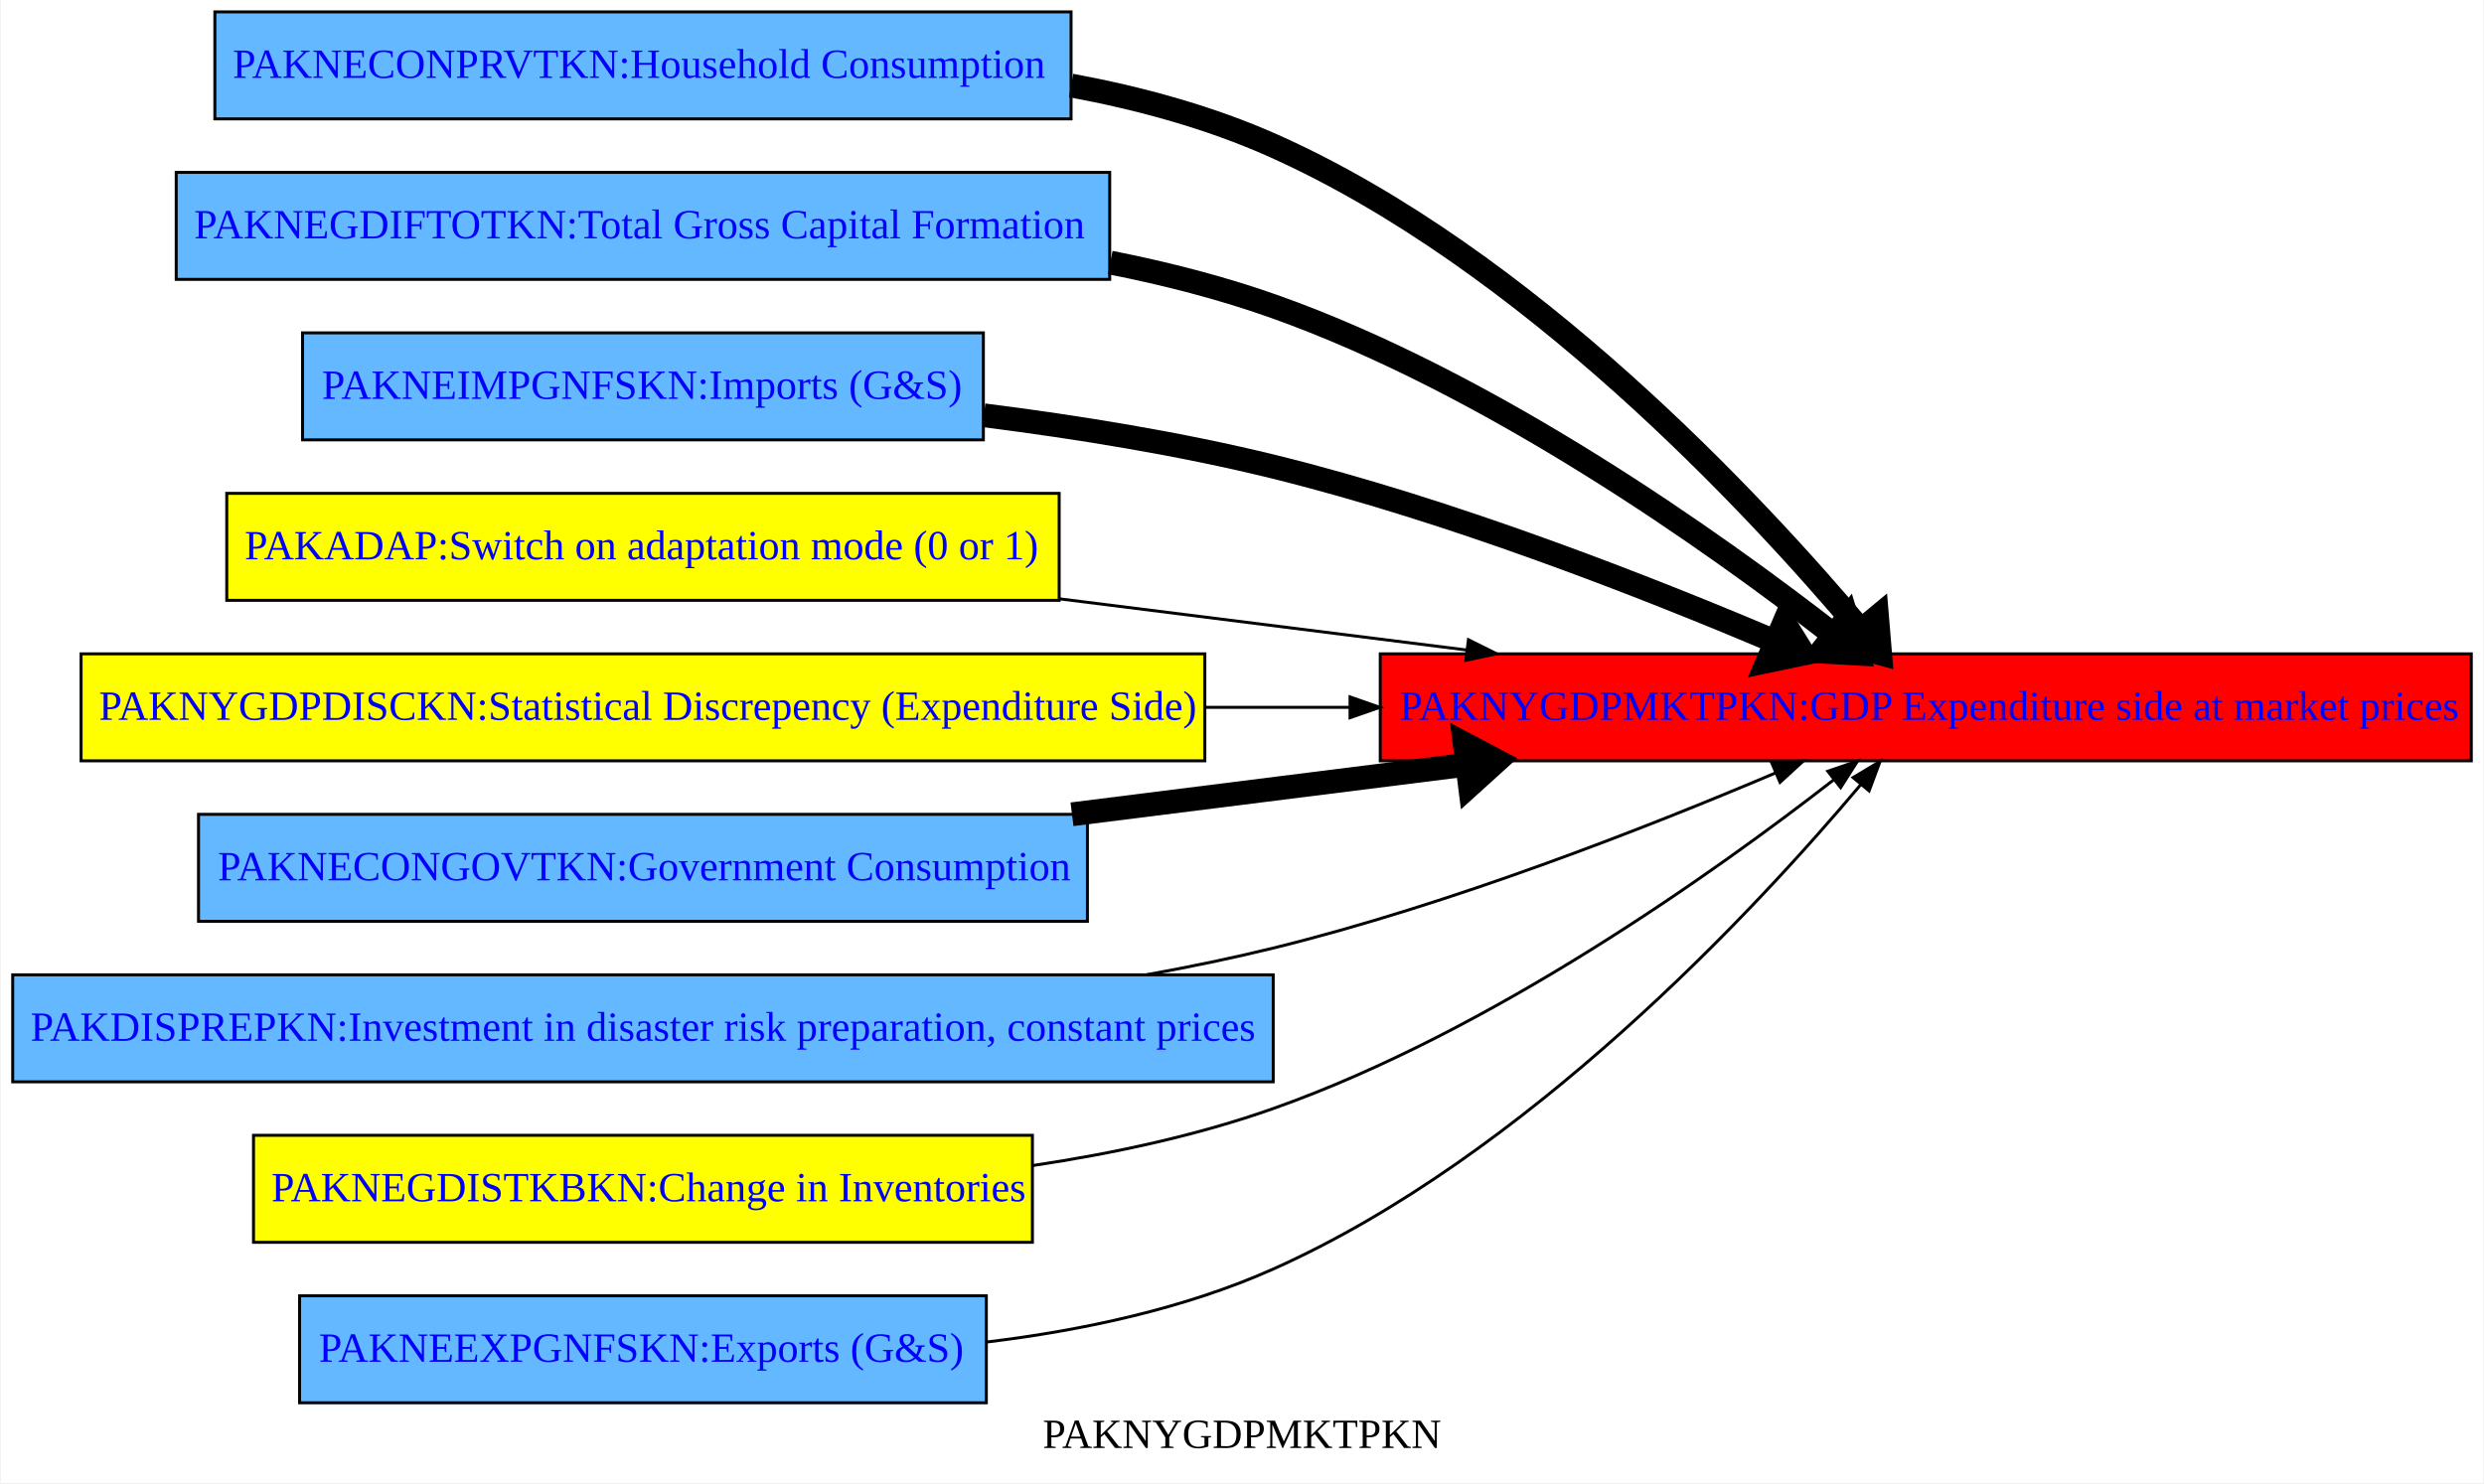
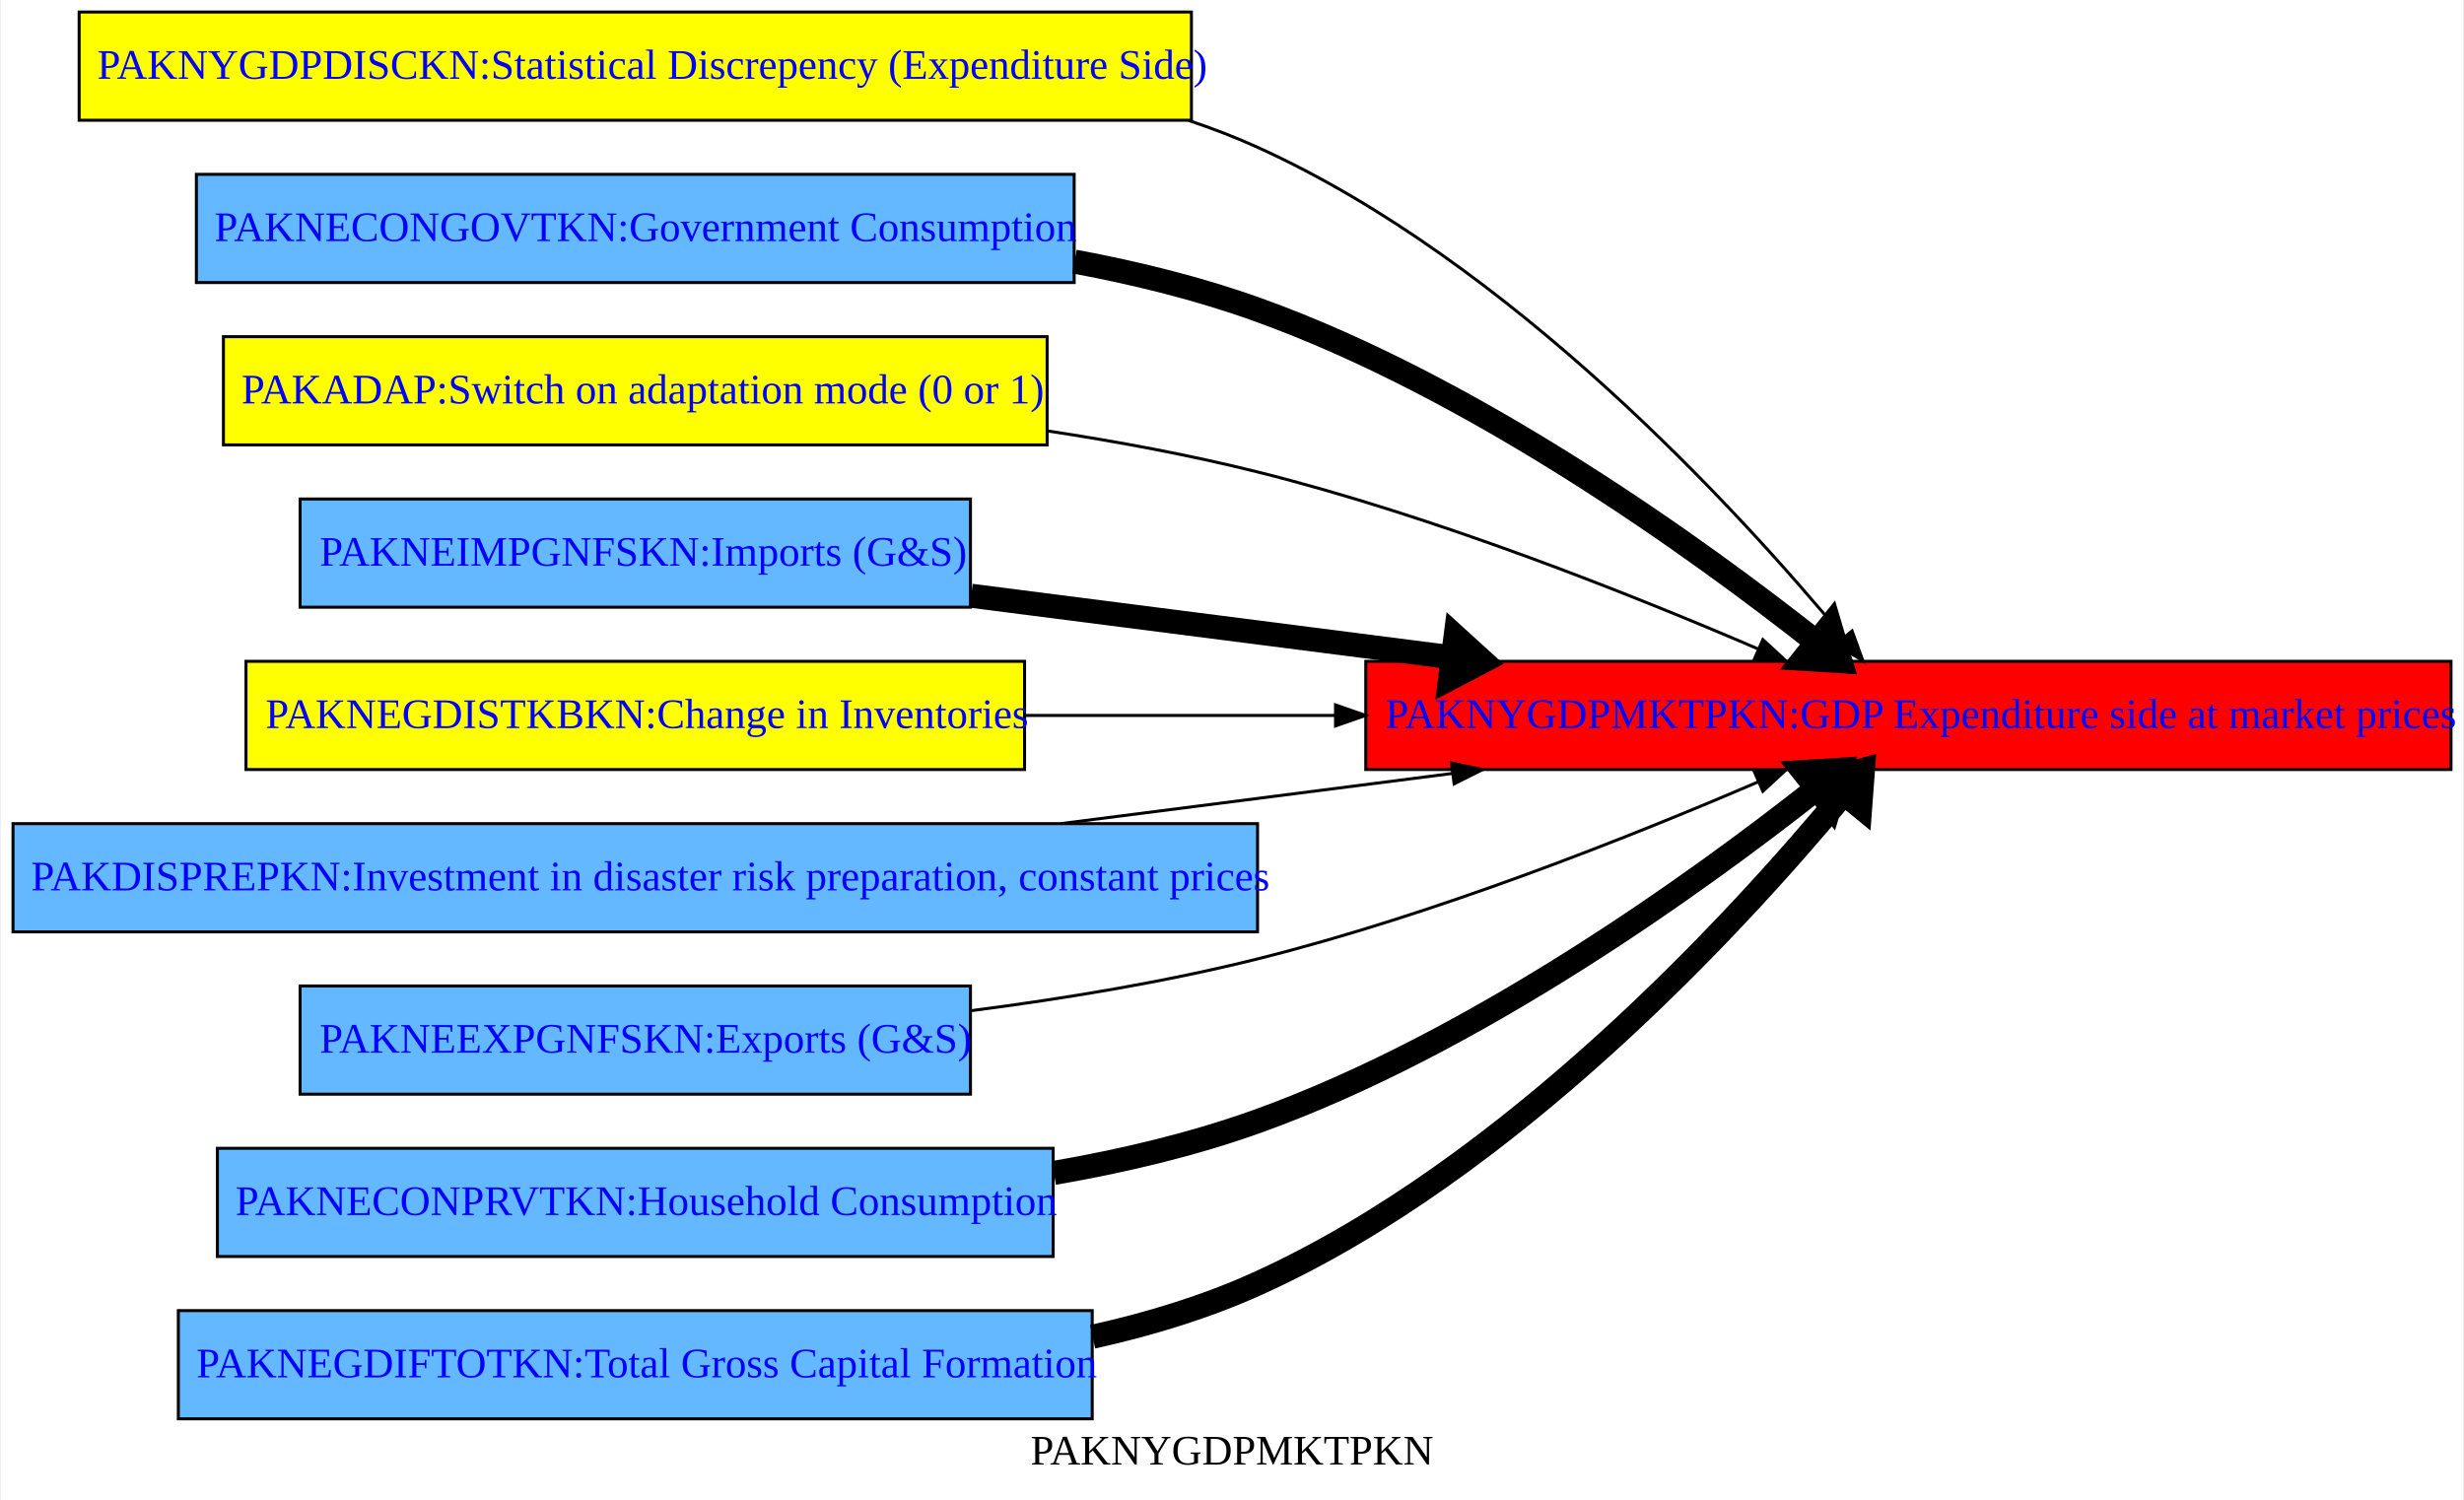
- <svg xmlns="http://www.w3.org/2000/svg" xmlns:xlink="http://www.w3.org/1999/xlink" width="432pt" height="258pt" viewBox="0.00 0.00 432.00 258.17">
-   <g id="graph0" class="graph" transform="scale(0.517365 0.517365) rotate(0) translate(4 495)">
-     <polygon fill="white" stroke="none" points="-4,4 -4,-495 831,-495 831,4 -4,4" />
-     <text text-anchor="middle" x="413.5" y="-7.8" font-family="Times New Roman,serif" font-size="14.00">PAKNYGDPMKTPKN</text>
+ <svg xmlns="http://www.w3.org/2000/svg" xmlns:xlink="http://www.w3.org/1999/xlink" width="432pt" height="263pt" viewBox="0.00 0.00 432.00 263.21">
+   <g id="graph0" class="graph" transform="scale(0.527473 0.527473) rotate(0) translate(4 495)">
+     <polygon fill="white" stroke="none" points="-4,4 -4,-495 815,-495 815,4 -4,4" />
+     <text text-anchor="middle" x="405.5" y="-7.8" font-family="Times New Roman,serif" font-size="14.00">PAKNYGDPMKTPKN</text>
    <g id="node1" class="node">
      <g id="a_node1">
-         <a xlink:title="Household Consumption FRML &lt;Z,EXO&gt; PAKNECONPRVTKN = (PAKNECONPRVTKN(-1)*EXP(-PAKNECONPRVTKN_A+ (-0.2*(LOG(PAKNECONPRVTKN(-1))-LOG((PAKNYYWBTOTLCN(-1)*(1-PAKGGREVDRCTXN(-1)/100))/PAKNECONPRVTXN(-1)))+1*((LOG((PAKNYYWBTOTLCN*(1-PAKGGREVDRCTXN/100))/PAKNECONPRVTXN))-(LOG((PAKNYYWBTOTLCN(-1)*(1-PAKGGREVDRCTXN(-1)/100))/PAKNECONPRVTXN(-1))))+0.0303228629698929+0.0163839011059956*DURING_2010-0.3*(PAKFMLBLPOLYXN/100-((LOG(PAKNECONPRVTXN))-(LOG(PAKNECONPRVTXN(-1)))))) )) * (1-PAKNECONPRVTKN_D)+ PAKNECONPRVTKN_X*PAKNECONPRVTKN_D  $">
-           <polygon fill="#63b8ff" stroke="black" points="356,-491 68,-491 68,-455 356,-455 356,-491" />
-           <text text-anchor="start" x="74" y="-468.8" font-family="Times New Roman,serif" font-size="14.00" fill="blue">PAKNECONPRVTKN:Household Consumption</text>
+         <a xlink:title="Statistical Discrepency (Expenditure Side) Exogen">
+           <polygon fill="yellow" stroke="black" points="392,-491 22,-491 22,-455 392,-455 392,-491" />
+           <text text-anchor="start" x="28" y="-468.8" font-family="Times New Roman,serif" font-size="14.00" fill="blue">PAKNYGDPDISCKN:Statistical Discrepency (Expenditure Side)</text>
+         </a>
+       </g>
+     </g>
+     <g id="node6" class="node">
+       <g id="a_node6">
+         <a xlink:title="GDP Expenditure side at market prices FRML  &lt;&gt; PAKNYGDPMKTPKN = PAKNECONPRVTKN+PAKNECONGOVTKN+PAKNEGDIFTOTKN+PAKNEGDISTKBKN+PAKNEEXPGNFSKN-PAKNEIMPGNFSKN+PAKNYGDPDISCKN+PAKADAP*PAKDISPREPKN $">
+           <polygon fill="red" stroke="black" points="811,-275 450,-275 450,-239 811,-239 811,-275" />
+           <text text-anchor="start" x="456.5" y="-252.8" font-family="Times New Roman,serif" font-size="14.00" fill="blue">PAKNYGDPMKTPKN:GDP Expenditure side at market prices</text>
+         </a>
+       </g>
+     </g>
+     <g id="edge3" class="edge">
+       <g id="a_edge3">
+         <a xlink:href="bogus" xlink:title=" PAKNYGDPDISCKN -&gt; PAKNYGDPMKTPKN Min. att. -0%  max: 0%">
+           <path fill="none" stroke="black" d="M391.05,-454.94C398.92,-452.31 406.61,-449.35 414,-446 498.36,-407.8 573.95,-325.27 608.94,-283.04" />
+           <polygon fill="black" stroke="black" points="611.77,-285.11 615.39,-275.16 606.35,-280.68 611.77,-285.11" />
        </a>
      </g>
    </g>
    <g id="node2" class="node">
      <g id="a_node2">
-         <a xlink:title="GDP Expenditure side at market prices FRML  &lt;&gt; PAKNYGDPMKTPKN = PAKNECONPRVTKN+PAKNECONGOVTKN+PAKNEGDIFTOTKN+PAKNEGDISTKBKN+PAKNEEXPGNFSKN-PAKNEIMPGNFSKN+PAKNYGDPDISCKN+PAKADAP*PAKDISPREPKN $">
-           <polygon fill="red" stroke="black" points="827,-275 460,-275 460,-239 827,-239 827,-275" />
-           <text text-anchor="start" x="466.5" y="-252.8" font-family="Times New Roman,serif" font-size="14.00" fill="blue">PAKNYGDPMKTPKN:GDP Expenditure side at market prices</text>
+         <a xlink:title="Government Consumption FRML  &lt;&gt; PAKNECONGOVTKN = PAKNECONGOVTCN/PAKNECONGOVTXN $">
+           <polygon fill="#63b8ff" stroke="black" points="353,-437 61,-437 61,-401 353,-401 353,-437" />
+           <text text-anchor="start" x="67" y="-414.8" font-family="Times New Roman,serif" font-size="14.00" fill="blue">PAKNECONGOVTKN:Government Consumption</text>
        </a>
      </g>
    </g>
-     <g id="edge2" class="edge">
-       <g id="a_edge2">
-         <a xlink:href="bogus" xlink:title=" PAKNECONPRVTKN -&gt; PAKNYGDPMKTPKN Min. att. -1557%  max: 290%">
-           <path fill="none" stroke="black" stroke-width="8" d="M356.012,-466.233C379.379,-461.895 402.842,-455.454 424,-446 509.218,-407.923 586.002,-325.332 621.583,-283.065" />
-           <polygon fill="black" stroke="black" stroke-width="8" points="627.132,-287.339 628.14,-275.175 616.365,-278.392 627.132,-287.339" />
+     <g id="edge6" class="edge">
+       <g id="a_edge6">
+         <a xlink:href="bogus" xlink:title=" PAKNECONGOVTKN -&gt; PAKNYGDPMKTPKN Min. att. -108%  max: 835%">
+           <path fill="none" stroke="black" stroke-width="8" d="M353.11,-407.97C373.89,-404.1 394.74,-398.92 414,-392 486.53,-365.93 560.36,-312.64 599.98,-281.37" />
+           <polygon fill="black" stroke="black" stroke-width="8" points="604.45,-286.76 607.91,-275.05 595.72,-275.81 604.45,-286.76" />
        </a>
      </g>
    </g>
    <g id="node3" class="node">
      <g id="a_node3">
-         <a xlink:title="Total Gross Capital Formation FRML  &lt;&gt; PAKNEGDIFTOTKN = PAKNEGDIFGOVKN+PAKNEGDIFPRVKN $">
-           <polygon fill="#63b8ff" stroke="black" points="369,-437 55,-437 55,-401 369,-401 369,-437" />
-           <text text-anchor="start" x="61" y="-414.8" font-family="Times New Roman,serif" font-size="14.00" fill="blue">PAKNEGDIFTOTKN:Total Gross Capital Formation</text>
+         <a xlink:title="Switch on adaptation mode (0 or 1) Exogen">
+           <polygon fill="yellow" stroke="black" points="344,-383 70,-383 70,-347 344,-347 344,-383" />
+           <text text-anchor="start" x="76" y="-360.8" font-family="Times New Roman,serif" font-size="14.00" fill="blue">PAKADAP:Switch on adaptation mode (0 or 1)</text>
        </a>
      </g>
    </g>
-     <g id="edge8" class="edge">
-       <g id="a_edge8">
-         <a xlink:href="bogus" xlink:title=" PAKNEGDIFTOTKN -&gt; PAKNYGDPMKTPKN Min. att. -36%  max: 366%">
-           <path fill="none" stroke="black" stroke-width="8" d="M369.185,-406.662C387.938,-402.95 406.594,-398.164 424,-392 497.381,-366.013 572.294,-312.686 612.522,-281.394" />
-           <polygon fill="black" stroke="black" stroke-width="8" points="617.032,-286.752 620.567,-275.069 608.379,-275.747 617.032,-286.752" />
+     <g id="edge4" class="edge">
+       <g id="a_edge4">
+         <a xlink:href="bogus" xlink:title=" PAKADAP -&gt; PAKNYGDPMKTPKN Min. att. -0%  max: 0%">
+           <path fill="none" stroke="black" d="M344.02,-351.66C367.53,-348.08 391.6,-343.6 414,-338 472.76,-323.31 537.47,-297.63 580.49,-279.12" />
+           <polygon fill="black" stroke="black" points="582.09,-282.24 589.87,-275.05 579.3,-275.82 582.09,-282.24" />
        </a>
      </g>
    </g>
    <g id="node4" class="node">
      <g id="a_node4">
        <a xlink:title="Imports (G&amp;S) FRML &lt;Z,EXO&gt; PAKNEIMPGNFSKN = (PAKNEIMPGNFSKN(-1)*EXP(-PAKNEIMPGNFSKN_A+ (-0.324143718656754*(LOG(PAKNEIMPGNFSKN(-1))-LOG(PAKNEGDETTOTKN(-1))+0.8*LOG(PAKNEIMPGNFSXN(-1)/PAKNYGDPFCSTXN(-1)))-0.583459272245018+1*((LOG(PAKNEGDETTOTKN))-(LOG(PAKNEGDETTOTKN(-1))))-0.0921874580409631*((LOG(PAKNEIMPGNFSXN/PAKNYGDPFCSTXN))-(LOG(PAKNEIMPGNFSXN(-1)/PAKNYGDPFCSTXN(-1))))-0.0361746331863615*DURING_2012) )) * (1-PAKNEIMPGNFSKN_D)+ PAKNEIMPGNFSKN_X*PAKNEIMPGNFSKN_D  $">
-           <polygon fill="#63b8ff" stroke="black" points="326.5,-383 97.5,-383 97.5,-347 326.5,-347 326.5,-383" />
-           <text text-anchor="start" x="104" y="-360.8" font-family="Times New Roman,serif" font-size="14.00" fill="blue">PAKNEIMPGNFSKN:Imports (G&amp;S)</text>
+           <polygon fill="#63b8ff" stroke="black" points="318.5,-329 95.5,-329 95.5,-293 318.5,-293 318.5,-329" />
+           <text text-anchor="start" x="102" y="-306.8" font-family="Times New Roman,serif" font-size="14.00" fill="blue">PAKNEIMPGNFSKN:Imports (G&amp;S)</text>
        </a>
      </g>
    </g>
-     <g id="edge6" class="edge">
-       <g id="a_edge6">
+     <g id="edge7" class="edge">
+       <g id="a_edge7">
        <a xlink:href="bogus" xlink:title=" PAKNEIMPGNFSKN -&gt; PAKNYGDPMKTPKN Min. att. -46%  max: 456%">
-           <path fill="none" stroke="black" stroke-width="8" d="M326.664,-355.267C358.437,-351.249 392.8,-345.673 424,-338 483.659,-323.329 549.425,-297.561 593.06,-279.024" />
-           <polygon fill="black" stroke="black" stroke-width="8" points="595.86,-285.44 602.296,-275.068 590.348,-272.571 595.86,-285.44" />
+           <path fill="none" stroke="black" stroke-width="8" d="M318.74,-296.81C367.67,-290.54 425.95,-283.08 478.75,-276.31" />
+           <polygon fill="black" stroke="black" stroke-width="8" points="479.86,-283.23 488.89,-275.01 478.08,-269.34 479.86,-283.23" />
        </a>
      </g>
    </g>
    <g id="node5" class="node">
      <g id="a_node5">
-         <a xlink:title="Switch on adaptation mode (0 or 1) Exogen">
-           <polygon fill="yellow" stroke="black" points="352,-329 72,-329 72,-293 352,-293 352,-329" />
-           <text text-anchor="start" x="78" y="-306.8" font-family="Times New Roman,serif" font-size="14.00" fill="blue">PAKADAP:Switch on adaptation mode (0 or 1)</text>
+         <a xlink:title="Change in Inventories Exogen">
+           <polygon fill="yellow" stroke="black" points="336.5,-275 77.5,-275 77.5,-239 336.5,-239 336.5,-275" />
+           <text text-anchor="start" x="84" y="-252.8" font-family="Times New Roman,serif" font-size="14.00" fill="blue">PAKNEGDISTKBKN:Change in Inventories</text>
+         </a>
+       </g>
+     </g>
+     <g id="edge8" class="edge">
+       <g id="a_edge8">
+         <a xlink:href="bogus" xlink:title=" PAKNEGDISTKBKN -&gt; PAKNYGDPMKTPKN Min. att. -0%  max: 0%">
+           <path fill="none" stroke="black" d="M336.75,-257C369.26,-257 404.84,-257 439.66,-257" />
+           <polygon fill="black" stroke="black" points="439.94,-260.5 449.94,-257 439.94,-253.5 439.94,-260.5" />
+         </a>
+       </g>
+     </g>
+     <g id="node7" class="node">
+       <g id="a_node7">
+         <a xlink:title="Investment in disaster risk preparation, constant prices FRML  &lt;&gt; PAKDISPREPKN = PAKDISPREPCN/PAKNYGDPMKTPXN $">
+           <polygon fill="#63b8ff" stroke="black" points="414,-221 0,-221 0,-185 414,-185 414,-221" />
+           <text text-anchor="start" x="6" y="-198.8" font-family="Times New Roman,serif" font-size="14.00" fill="blue">PAKDISPREPKN:Investment in disaster risk preparation, constant prices</text>
+         </a>
+       </g>
+     </g>
+     <g id="edge2" class="edge">
+       <g id="a_edge2">
+         <a xlink:href="bogus" xlink:title=" PAKDISPREPKN -&gt; PAKNYGDPMKTPKN Min. att. -0%  max: 0%">
+           <path fill="none" stroke="black" d="M348.65,-221.02C390.42,-226.37 436.35,-232.25 478.74,-237.69" />
+           <polygon fill="black" stroke="black" points="478.5,-241.18 488.87,-238.98 479.39,-234.24 478.5,-241.18" />
+         </a>
+       </g>
+     </g>
+     <g id="node8" class="node">
+       <g id="a_node8">
+         <a xlink:title="Exports (G&amp;S) FRML &lt;Z,EXO&gt; PAKNEEXPGNFSKN = (PAKNEEXPGNFSKN(-1)*EXP(-PAKNEEXPGNFSKN_A+ (-0.35*(LOG(PAKNEEXPGNFSKN(-1))-LOG(PAKXMKT(-1))-0.6*LOG(PAKNEEXPGNFSXN(-1)/(PAKNYGDPFCSTXN(-1))))+1*((LOG(PAKXMKT))-(LOG(PAKXMKT(-1))))+0.3*((LOG(PAKNEEXPGNFSXN/(PAKNYGDPFCSTXN)))-(LOG(PAKNEEXPGNFSXN(-1)/(PAKNYGDPFCSTXN(-1)))))+4.38465374402991-0.237469889780178*DURING_1999-0.230689812873392*DURING_1998+0.320967524344658*DURING_1991+0.250252413901575*DURING_1986) )) * (1-PAKNEEXPGNFSKN_D)+ PAKNEEXPGNFSKN_X*PAKNEEXPGNFSKN_D  $">
+           <polygon fill="#63b8ff" stroke="black" points="318.5,-167 95.5,-167 95.5,-131 318.5,-131 318.5,-167" />
+           <text text-anchor="start" x="102" y="-144.8" font-family="Times New Roman,serif" font-size="14.00" fill="blue">PAKNEEXPGNFSKN:Exports (G&amp;S)</text>
+         </a>
+       </g>
+     </g>
+     <g id="edge5" class="edge">
+       <g id="a_edge5">
+         <a xlink:href="bogus" xlink:title=" PAKNEEXPGNFSKN -&gt; PAKNYGDPMKTPKN Min. att. -10%  max: 0%">
+           <path fill="none" stroke="black" d="M318.73,-158.78C349.82,-162.8 383.47,-168.37 414,-176 472.76,-190.69 537.47,-216.37 580.49,-234.88" />
+           <polygon fill="black" stroke="black" points="579.3,-238.18 589.87,-238.95 582.09,-231.76 579.3,-238.18" />
+         </a>
+       </g>
+     </g>
+     <g id="node9" class="node">
+       <g id="a_node9">
+         <a xlink:title="Household Consumption FRML &lt;Z,EXO&gt; PAKNECONPRVTKN = (PAKNECONPRVTKN(-1)*EXP(-PAKNECONPRVTKN_A+ (-0.2*(LOG(PAKNECONPRVTKN(-1))-LOG((PAKNYYWBTOTLCN(-1)*(1-PAKGGREVDRCTXN(-1)/100))/PAKNECONPRVTXN(-1)))+1*((LOG((PAKNYYWBTOTLCN*(1-PAKGGREVDRCTXN/100))/PAKNECONPRVTXN))-(LOG((PAKNYYWBTOTLCN(-1)*(1-PAKGGREVDRCTXN(-1)/100))/PAKNECONPRVTXN(-1))))+0.0303228629698929+0.0163839011059956*DURING_2010-0.3*(PAKFMLBLPOLYXN/100-((LOG(PAKNECONPRVTXN))-(LOG(PAKNECONPRVTXN(-1)))))) )) * (1-PAKNECONPRVTKN_D)+ PAKNECONPRVTKN_X*PAKNECONPRVTKN_D  $">
+           <polygon fill="#63b8ff" stroke="black" points="346,-113 68,-113 68,-77 346,-77 346,-113" />
+           <text text-anchor="start" x="74" y="-90.8" font-family="Times New Roman,serif" font-size="14.00" fill="blue">PAKNECONPRVTKN:Household Consumption</text>
        </a>
      </g>
    </g>
    <g id="edge1" class="edge">
      <g id="a_edge1">
-         <a xlink:href="bogus" xlink:title=" PAKADAP -&gt; PAKNYGDPMKTPKN Min. att. -0%  max: 0%">
-           <path fill="none" stroke="black" d="M352.15,-293.505C395.885,-288.006 444.416,-281.905 489.082,-276.289" />
-           <polygon fill="black" stroke="black" points="489.662,-279.744 499.147,-275.023 488.788,-272.798 489.662,-279.744" />
-         </a>
-       </g>
-     </g>
-     <g id="node6" class="node">
-       <g id="a_node6">
-         <a xlink:title="Statistical Discrepency (Expenditure Side) Exogen">
-           <polygon fill="yellow" stroke="black" points="401,-275 23,-275 23,-239 401,-239 401,-275" />
-           <text text-anchor="start" x="29" y="-252.8" font-family="Times New Roman,serif" font-size="14.00" fill="blue">PAKNYGDPDISCKN:Statistical Discrepency (Expenditure Side)</text>
-         </a>
-       </g>
-     </g>
-     <g id="edge4" class="edge">
-       <g id="a_edge4">
-         <a xlink:href="bogus" xlink:title=" PAKNYGDPDISCKN -&gt; PAKNYGDPMKTPKN Min. att. -0%  max: 0%">
-           <path fill="none" stroke="black" d="M401.073,-257C417.23,-257 433.592,-257 449.785,-257" />
-           <polygon fill="black" stroke="black" points="449.843,-260.5 459.843,-257 449.843,-253.5 449.843,-260.5" />
-         </a>
-       </g>
-     </g>
-     <g id="node7" class="node">
-       <g id="a_node7">
-         <a xlink:title="Government Consumption FRML  &lt;&gt; PAKNECONGOVTKN = PAKNECONGOVTCN/PAKNECONGOVTXN $">
-           <polygon fill="#63b8ff" stroke="black" points="361.5,-221 62.5,-221 62.5,-185 361.5,-185 361.5,-221" />
-           <text text-anchor="start" x="69" y="-198.8" font-family="Times New Roman,serif" font-size="14.00" fill="blue">PAKNECONGOVTKN:Government Consumption</text>
-         </a>
-       </g>
-     </g>
-     <g id="edge3" class="edge">
-       <g id="a_edge3">
-         <a xlink:href="bogus" xlink:title=" PAKNECONGOVTKN -&gt; PAKNYGDPMKTPKN Min. att. -108%  max: 835%">
-           <path fill="none" stroke="black" stroke-width="8" d="M356.316,-221.019C398.977,-226.382 445.882,-232.28 489.155,-237.72" />
-           <polygon fill="black" stroke="black" stroke-width="8" points="488.403,-244.681 499.198,-238.983 490.149,-230.79 488.403,-244.681" />
-         </a>
-       </g>
-     </g>
-     <g id="node8" class="node">
-       <g id="a_node8">
-         <a xlink:title="Investment in disaster risk preparation, constant prices FRML  &lt;&gt; PAKDISPREPKN = PAKDISPREPCN/PAKNYGDPMKTPXN $">
-           <polygon fill="#63b8ff" stroke="black" points="424,-167 0,-167 0,-131 424,-131 424,-167" />
-           <text text-anchor="start" x="6" y="-144.8" font-family="Times New Roman,serif" font-size="14.00" fill="blue">PAKDISPREPKN:Investment in disaster risk preparation, constant prices</text>
-         </a>
-       </g>
-     </g>
-     <g id="edge7" class="edge">
-       <g id="a_edge7">
-         <a xlink:href="bogus" xlink:title=" PAKDISPREPKN -&gt; PAKNYGDPMKTPKN Min. att. -0%  max: 0%">
-           <path fill="none" stroke="black" d="M381.503,-167.05C395.954,-169.659 410.283,-172.627 424,-176 483.659,-190.671 549.425,-216.439 593.06,-234.976" />
-           <polygon fill="black" stroke="black" points="591.726,-238.212 602.296,-238.932 594.482,-231.778 591.726,-238.212" />
-         </a>
-       </g>
-     </g>
-     <g id="node9" class="node">
-       <g id="a_node9">
-         <a xlink:title="Change in Inventories Exogen">
-           <polygon fill="yellow" stroke="black" points="343,-113 81,-113 81,-77 343,-77 343,-113" />
-           <text text-anchor="start" x="87" y="-90.8" font-family="Times New Roman,serif" font-size="14.00" fill="blue">PAKNEGDISTKBKN:Change in Inventories</text>
-         </a>
-       </g>
-     </g>
-     <g id="edge5" class="edge">
-       <g id="a_edge5">
-         <a xlink:href="bogus" xlink:title=" PAKNEGDISTKBKN -&gt; PAKNYGDPMKTPKN Min. att. -0%  max: 0%">
-           <path fill="none" stroke="black" d="M343.076,-102.827C370.318,-106.896 398.5,-112.97 424,-122 497.381,-147.987 572.294,-201.314 612.522,-232.606" />
-           <polygon fill="black" stroke="black" points="610.542,-235.502 620.567,-238.931 614.869,-229.999 610.542,-235.502" />
+         <a xlink:href="bogus" xlink:title=" PAKNECONPRVTKN -&gt; PAKNYGDPMKTPKN Min. att. -1557%  max: 290%">
+           <path fill="none" stroke="black" stroke-width="8" d="M346.25,-104.8C369.28,-108.78 392.61,-114.32 414,-122 486.53,-148.07 560.36,-201.36 599.98,-232.63" />
+           <polygon fill="black" stroke="black" stroke-width="8" points="595.72,-238.19 607.91,-238.95 604.45,-227.24 595.72,-238.19" />
        </a>
      </g>
    </g>
    <g id="node10" class="node">
      <g id="a_node10">
-         <a xlink:title="Exports (G&amp;S) FRML &lt;Z,EXO&gt; PAKNEEXPGNFSKN = (PAKNEEXPGNFSKN(-1)*EXP(-PAKNEEXPGNFSKN_A+ (-0.35*(LOG(PAKNEEXPGNFSKN(-1))-LOG(PAKXMKT(-1))-0.6*LOG(PAKNEEXPGNFSXN(-1)/(PAKNYGDPFCSTXN(-1))))+1*((LOG(PAKXMKT))-(LOG(PAKXMKT(-1))))+0.3*((LOG(PAKNEEXPGNFSXN/(PAKNYGDPFCSTXN)))-(LOG(PAKNEEXPGNFSXN(-1)/(PAKNYGDPFCSTXN(-1)))))+4.38465374402991-0.237469889780178*DURING_1999-0.230689812873392*DURING_1998+0.320967524344658*DURING_1991+0.250252413901575*DURING_1986) )) * (1-PAKNEEXPGNFSKN_D)+ PAKNEEXPGNFSKN_X*PAKNEEXPGNFSKN_D  $">
-           <polygon fill="#63b8ff" stroke="black" points="327.5,-59 96.5,-59 96.5,-23 327.5,-23 327.5,-59" />
-           <text text-anchor="start" x="103" y="-36.8" font-family="Times New Roman,serif" font-size="14.00" fill="blue">PAKNEEXPGNFSKN:Exports (G&amp;S)</text>
+         <a xlink:title="Total Gross Capital Formation FRML  &lt;&gt; PAKNEGDIFTOTKN = PAKNEGDIFGOVKN+PAKNEGDIFPRVKN $">
+           <polygon fill="#63b8ff" stroke="black" points="359,-59 55,-59 55,-23 359,-23 359,-59" />
+           <text text-anchor="start" x="61" y="-36.8" font-family="Times New Roman,serif" font-size="14.00" fill="blue">PAKNEGDIFTOTKN:Total Gross Capital Formation</text>
        </a>
      </g>
    </g>
    <g id="edge9" class="edge">
      <g id="a_edge9">
-         <a xlink:href="bogus" xlink:title=" PAKNEEXPGNFSKN -&gt; PAKNYGDPMKTPKN Min. att. -10%  max: 0%">
-           <path fill="none" stroke="black" d="M327.734,-43.46C359.929,-47.367 394.244,-54.705 424,-68 509.218,-106.077 586.002,-188.668 621.583,-230.935" />
-           <polygon fill="black" stroke="black" points="619.057,-233.371 628.14,-238.825 624.44,-228.897 619.057,-233.371" />
+         <a xlink:href="bogus" xlink:title=" PAKNEGDIFTOTKN -&gt; PAKNYGDPMKTPKN Min. att. -36%  max: 366%">
+           <path fill="none" stroke="black" stroke-width="8" d="M359.13,-50.31C378.09,-54.5 396.83,-60.23 414,-68 498.36,-106.2 573.95,-188.73 608.94,-230.96" />
+           <polygon fill="black" stroke="black" stroke-width="8" points="603.64,-235.54 615.39,-238.84 614.48,-226.67 603.64,-235.54" />
        </a>
      </g>
    </g>
  </g>
</svg>
